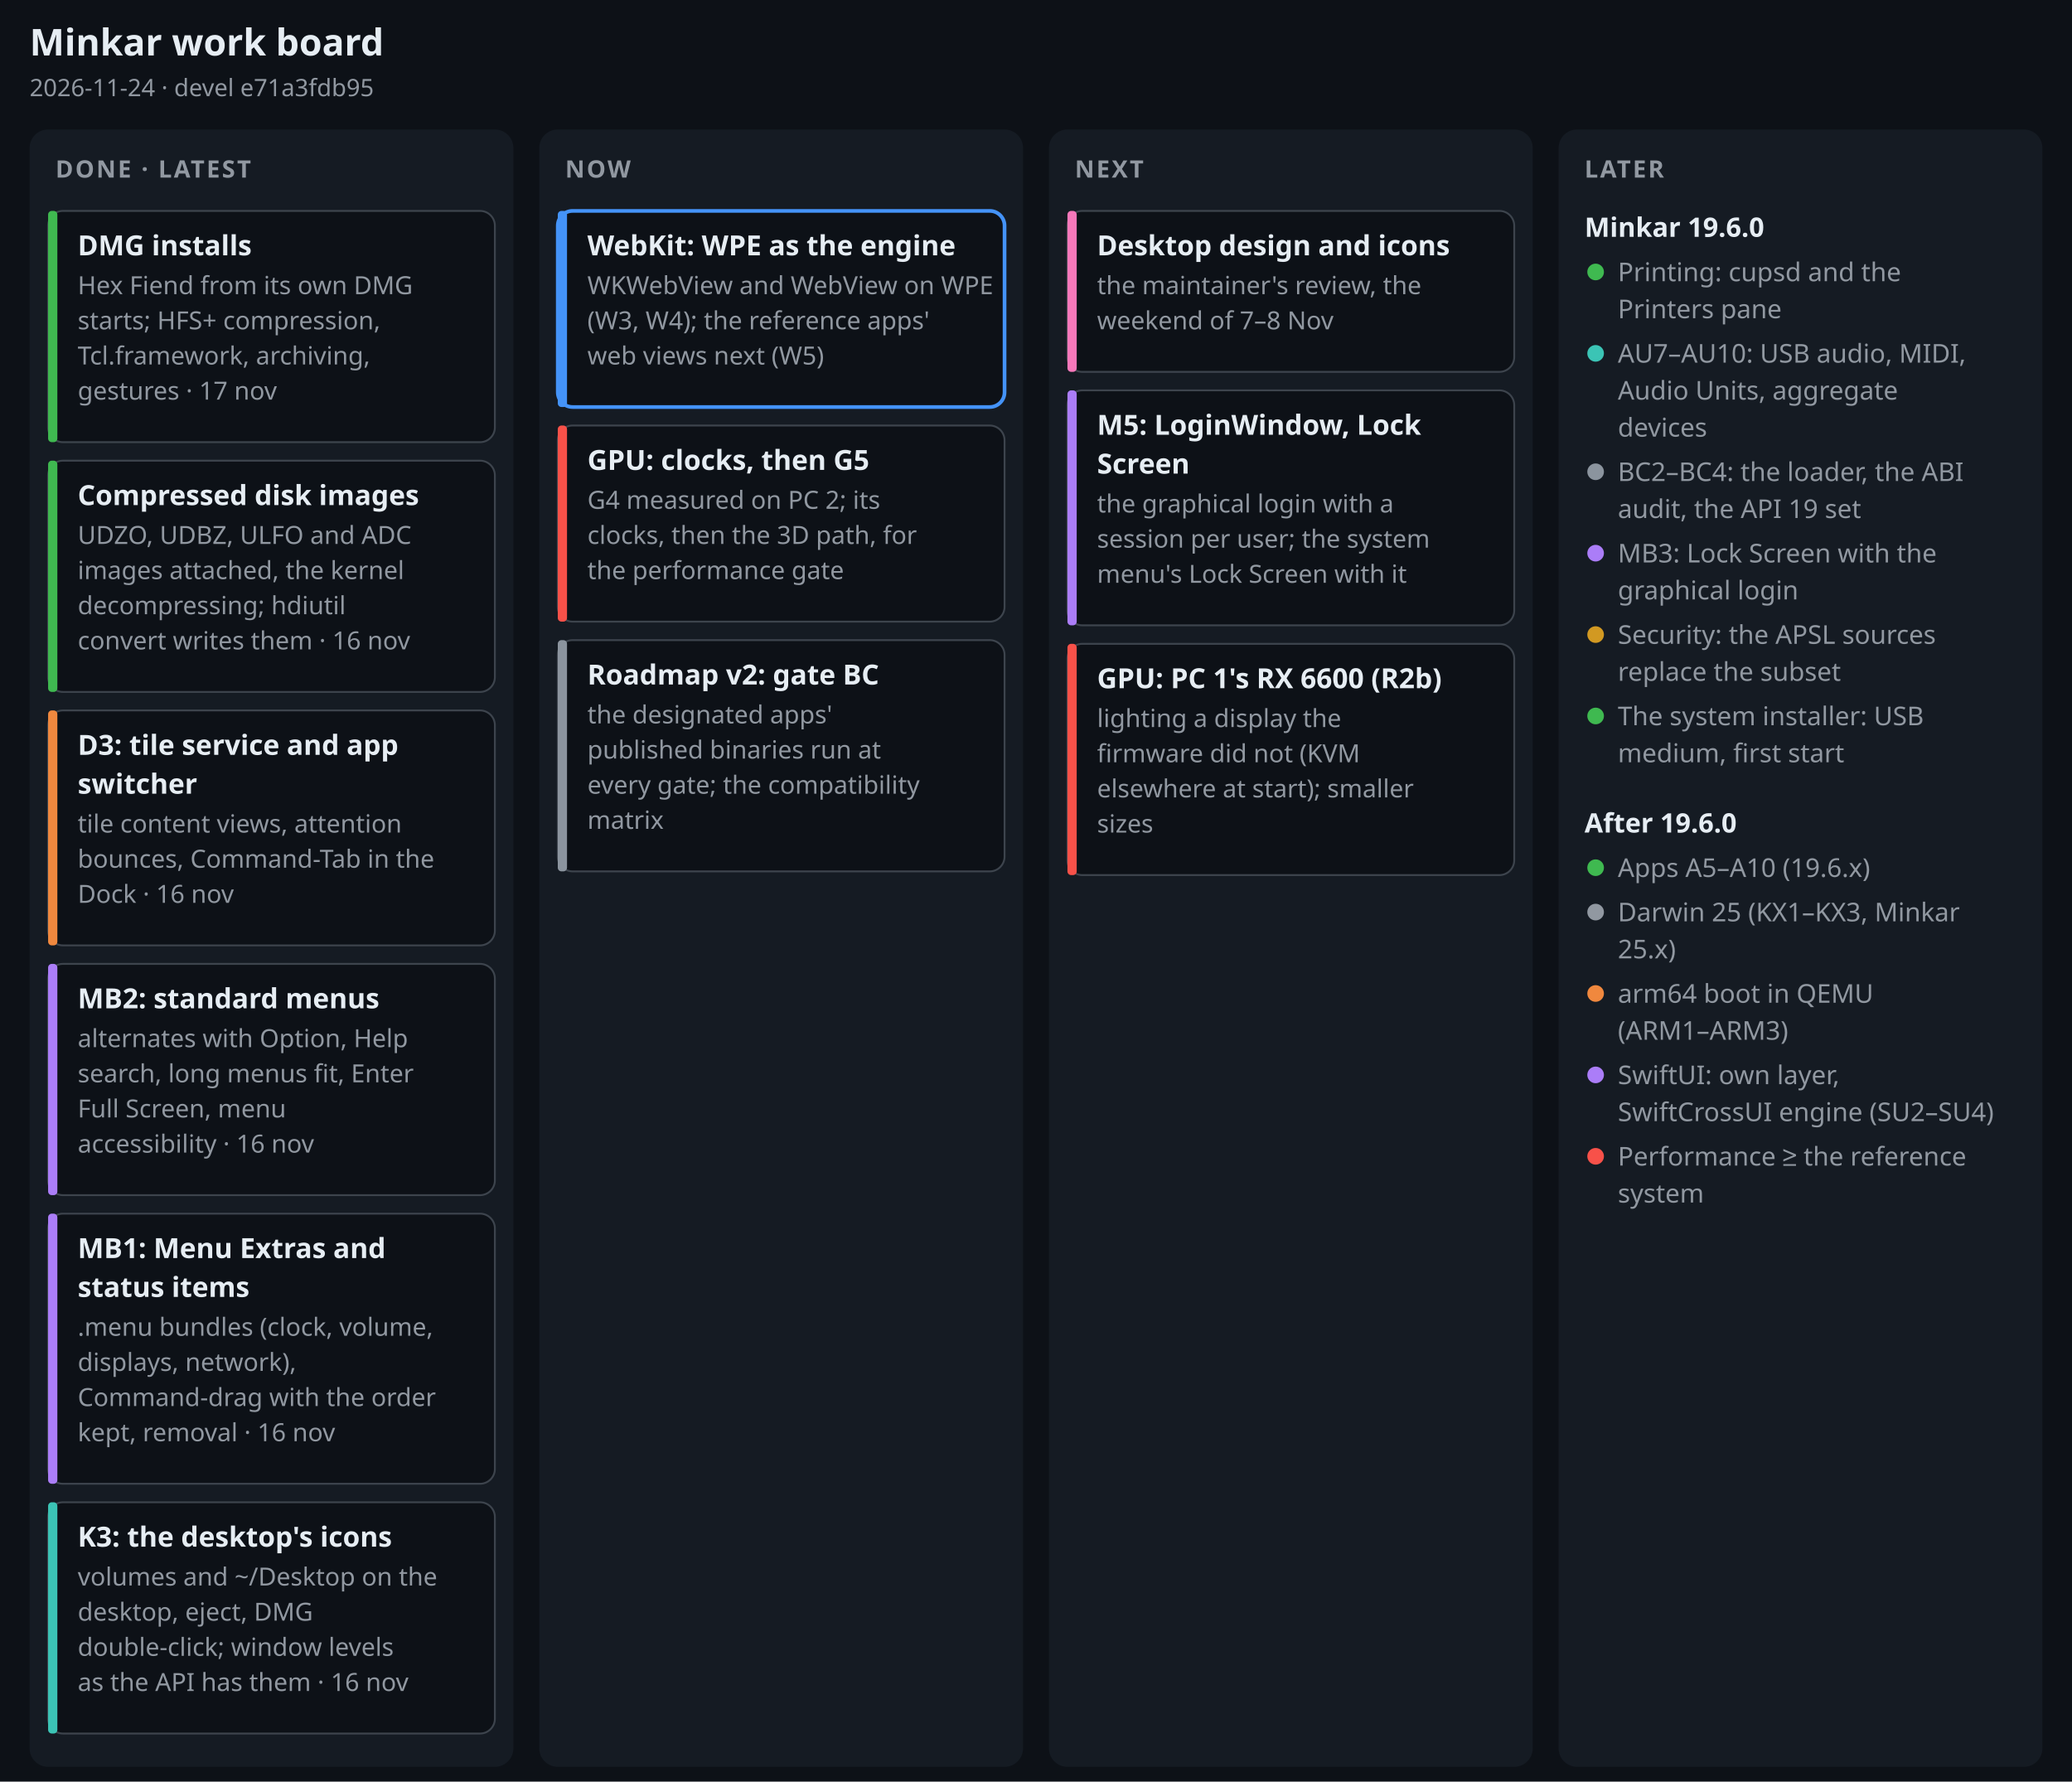
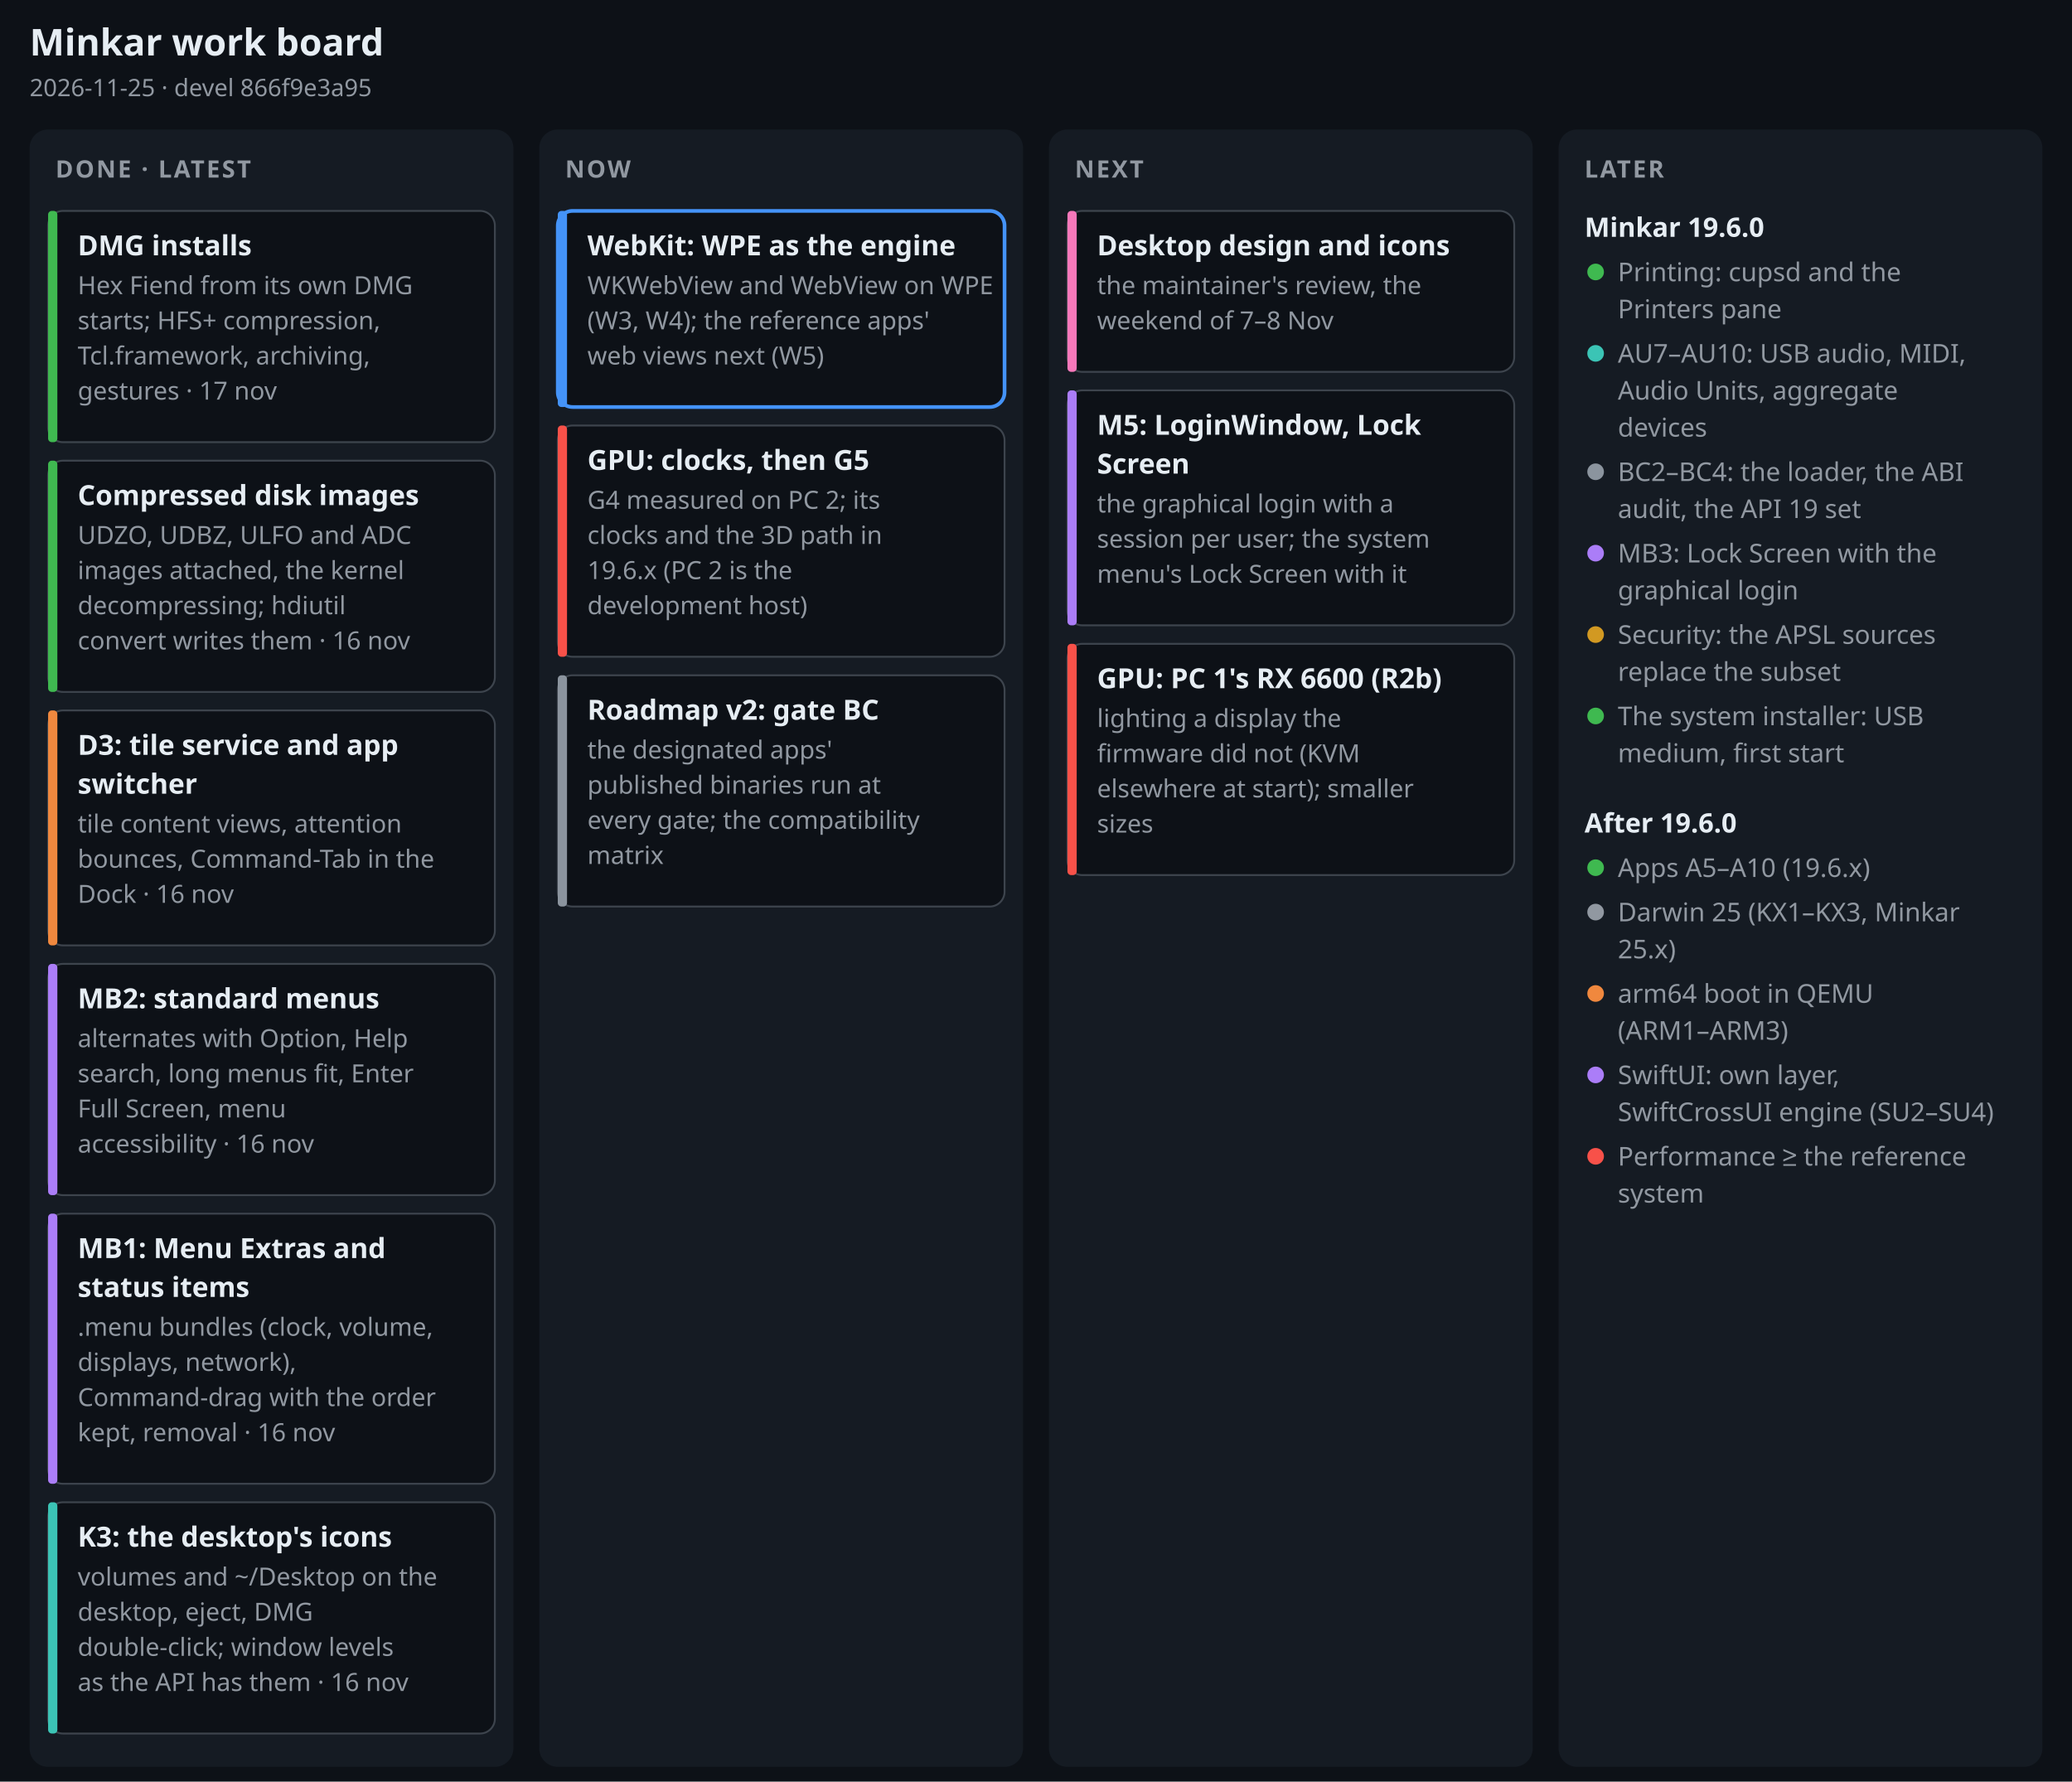
- <svg xmlns="http://www.w3.org/2000/svg" width="1120" height="963" viewBox="0 0 1120 963" font-family="-apple-system, BlinkMacSystemFont, 'Segoe UI', 'Noto Sans', Helvetica, Arial, sans-serif" role="img" aria-label="Minkar work board, 2026-11-24">
+ <svg xmlns="http://www.w3.org/2000/svg" width="1120" height="963" viewBox="0 0 1120 963" font-family="-apple-system, BlinkMacSystemFont, 'Segoe UI', 'Noto Sans', Helvetica, Arial, sans-serif" role="img" aria-label="Minkar work board, 2026-11-25">
  <rect width="1120" height="963" fill="#0d1117" />
  <text x="16" y="30" font-size="20" font-weight="700" fill="#e6edf3" text-anchor="start">Minkar work board</text>
-   <text x="16" y="52" font-size="13" font-weight="400" fill="#9198a1" text-anchor="start">2026-11-24 · devel e71a3fdb95</text>
+   <text x="16" y="52" font-size="13" font-weight="400" fill="#9198a1" text-anchor="start">2026-11-25 · devel 866f9e3a95</text>
  <rect x="16" y="70" width="261.5" height="885" rx="10" fill="#151b23" />
  <text x="30" y="96" font-size="13" font-weight="700" fill="#9198a1" text-anchor="start" letter-spacing=".08em">DONE · LATEST</text>
  <rect x="26" y="114" width="241.5" height="125" rx="8" fill="#0d1117" stroke="#3d444d" stroke-width="1" />
  <rect x="26" y="114" width="5" height="125" rx="2" fill="#3fb950" />
  <text x="42" y="138" font-size="15" font-weight="650" fill="#e6edf3" text-anchor="start">DMG installs</text>
  <text x="42" y="159" font-size="13.5" font-weight="400" fill="#9198a1" text-anchor="start">Hex Fiend from its own DMG</text>
  <text x="42" y="178" font-size="13.5" font-weight="400" fill="#9198a1" text-anchor="start">starts; HFS+ compression,</text>
  <text x="42" y="197" font-size="13.5" font-weight="400" fill="#9198a1" text-anchor="start">Tcl.framework, archiving,</text>
  <text x="42" y="216" font-size="13.5" font-weight="400" fill="#9198a1" text-anchor="start">gestures · 17 nov</text>
  <rect x="26" y="249" width="241.5" height="125" rx="8" fill="#0d1117" stroke="#3d444d" stroke-width="1" />
  <rect x="26" y="249" width="5" height="125" rx="2" fill="#3fb950" />
  <text x="42" y="273" font-size="15" font-weight="650" fill="#e6edf3" text-anchor="start">Compressed disk images</text>
  <text x="42" y="294" font-size="13.5" font-weight="400" fill="#9198a1" text-anchor="start">UDZO, UDBZ, ULFO and ADC</text>
  <text x="42" y="313" font-size="13.5" font-weight="400" fill="#9198a1" text-anchor="start">images attached, the kernel</text>
  <text x="42" y="332" font-size="13.5" font-weight="400" fill="#9198a1" text-anchor="start">decompressing; hdiutil</text>
  <text x="42" y="351" font-size="13.5" font-weight="400" fill="#9198a1" text-anchor="start">convert writes them · 16 nov</text>
  <rect x="26" y="384" width="241.5" height="127" rx="8" fill="#0d1117" stroke="#3d444d" stroke-width="1" />
  <rect x="26" y="384" width="5" height="127" rx="2" fill="#f0883e" />
  <text x="42" y="408" font-size="15" font-weight="650" fill="#e6edf3" text-anchor="start">D3: tile service and app</text>
  <text x="42" y="429" font-size="15" font-weight="650" fill="#e6edf3" text-anchor="start">switcher</text>
  <text x="42" y="450" font-size="13.5" font-weight="400" fill="#9198a1" text-anchor="start">tile content views, attention</text>
  <text x="42" y="469" font-size="13.5" font-weight="400" fill="#9198a1" text-anchor="start">bounces, Command-Tab in the</text>
  <text x="42" y="488" font-size="13.5" font-weight="400" fill="#9198a1" text-anchor="start">Dock · 16 nov</text>
  <rect x="26" y="521" width="241.5" height="125" rx="8" fill="#0d1117" stroke="#3d444d" stroke-width="1" />
  <rect x="26" y="521" width="5" height="125" rx="2" fill="#ab7df8" />
  <text x="42" y="545" font-size="15" font-weight="650" fill="#e6edf3" text-anchor="start">MB2: standard menus</text>
  <text x="42" y="566" font-size="13.5" font-weight="400" fill="#9198a1" text-anchor="start">alternates with Option, Help</text>
  <text x="42" y="585" font-size="13.5" font-weight="400" fill="#9198a1" text-anchor="start">search, long menus fit, Enter</text>
  <text x="42" y="604" font-size="13.5" font-weight="400" fill="#9198a1" text-anchor="start">Full Screen, menu</text>
  <text x="42" y="623" font-size="13.5" font-weight="400" fill="#9198a1" text-anchor="start">accessibility · 16 nov</text>
  <rect x="26" y="656" width="241.5" height="146" rx="8" fill="#0d1117" stroke="#3d444d" stroke-width="1" />
  <rect x="26" y="656" width="5" height="146" rx="2" fill="#ab7df8" />
  <text x="42" y="680" font-size="15" font-weight="650" fill="#e6edf3" text-anchor="start">MB1: Menu Extras and</text>
  <text x="42" y="701" font-size="15" font-weight="650" fill="#e6edf3" text-anchor="start">status items</text>
  <text x="42" y="722" font-size="13.5" font-weight="400" fill="#9198a1" text-anchor="start">.menu bundles (clock, volume,</text>
  <text x="42" y="741" font-size="13.5" font-weight="400" fill="#9198a1" text-anchor="start">displays, network),</text>
  <text x="42" y="760" font-size="13.5" font-weight="400" fill="#9198a1" text-anchor="start">Command-drag with the order</text>
  <text x="42" y="779" font-size="13.5" font-weight="400" fill="#9198a1" text-anchor="start">kept, removal · 16 nov</text>
  <rect x="26" y="812" width="241.5" height="125" rx="8" fill="#0d1117" stroke="#3d444d" stroke-width="1" />
  <rect x="26" y="812" width="5" height="125" rx="2" fill="#3bc4b5" />
  <text x="42" y="836" font-size="15" font-weight="650" fill="#e6edf3" text-anchor="start">K3: the desktop's icons</text>
  <text x="42" y="857" font-size="13.5" font-weight="400" fill="#9198a1" text-anchor="start">volumes and ~/Desktop on the</text>
  <text x="42" y="876" font-size="13.5" font-weight="400" fill="#9198a1" text-anchor="start">desktop, eject, DMG</text>
  <text x="42" y="895" font-size="13.5" font-weight="400" fill="#9198a1" text-anchor="start">double-click; window levels</text>
  <text x="42" y="914" font-size="13.5" font-weight="400" fill="#9198a1" text-anchor="start">as the API has them · 16 nov</text>
  <rect x="291.5" y="70" width="261.5" height="885" rx="10" fill="#151b23" />
  <text x="305.5" y="96" font-size="13" font-weight="700" fill="#9198a1" text-anchor="start" letter-spacing=".08em">NOW</text>
  <rect x="301.5" y="114" width="241.5" height="106" rx="8" fill="#0d1117" stroke="#4493f8" stroke-width="2" />
  <rect x="301.5" y="114" width="5" height="106" rx="2" fill="#4493f8" />
  <text x="317.5" y="138" font-size="15" font-weight="650" fill="#e6edf3" text-anchor="start">WebKit: WPE as the engine</text>
  <text x="317.5" y="159" font-size="13.5" font-weight="400" fill="#9198a1" text-anchor="start">WKWebView and WebView on WPE</text>
  <text x="317.5" y="178" font-size="13.5" font-weight="400" fill="#9198a1" text-anchor="start">(W3, W4); the reference apps'</text>
  <text x="317.5" y="197" font-size="13.5" font-weight="400" fill="#9198a1" text-anchor="start">web views next (W5)</text>
-   <rect x="301.5" y="230" width="241.5" height="106" rx="8" fill="#0d1117" stroke="#3d444d" stroke-width="1" />
-   <rect x="301.5" y="230" width="5" height="106" rx="2" fill="#f85149" />
+   <rect x="301.5" y="230" width="241.5" height="125" rx="8" fill="#0d1117" stroke="#3d444d" stroke-width="1" />
+   <rect x="301.5" y="230" width="5" height="125" rx="2" fill="#f85149" />
  <text x="317.5" y="254" font-size="15" font-weight="650" fill="#e6edf3" text-anchor="start">GPU: clocks, then G5</text>
  <text x="317.5" y="275" font-size="13.5" font-weight="400" fill="#9198a1" text-anchor="start">G4 measured on PC 2; its</text>
-   <text x="317.5" y="294" font-size="13.5" font-weight="400" fill="#9198a1" text-anchor="start">clocks, then the 3D path, for</text>
-   <text x="317.5" y="313" font-size="13.5" font-weight="400" fill="#9198a1" text-anchor="start">the performance gate</text>
-   <rect x="301.5" y="346" width="241.5" height="125" rx="8" fill="#0d1117" stroke="#3d444d" stroke-width="1" />
-   <rect x="301.5" y="346" width="5" height="125" rx="2" fill="#8b949e" />
-   <text x="317.5" y="370" font-size="15" font-weight="650" fill="#e6edf3" text-anchor="start">Roadmap v2: gate BC</text>
-   <text x="317.5" y="391" font-size="13.5" font-weight="400" fill="#9198a1" text-anchor="start">the designated apps'</text>
-   <text x="317.5" y="410" font-size="13.5" font-weight="400" fill="#9198a1" text-anchor="start">published binaries run at</text>
-   <text x="317.5" y="429" font-size="13.5" font-weight="400" fill="#9198a1" text-anchor="start">every gate; the compatibility</text>
-   <text x="317.5" y="448" font-size="13.5" font-weight="400" fill="#9198a1" text-anchor="start">matrix</text>
+   <text x="317.5" y="294" font-size="13.5" font-weight="400" fill="#9198a1" text-anchor="start">clocks and the 3D path in</text>
+   <text x="317.5" y="313" font-size="13.5" font-weight="400" fill="#9198a1" text-anchor="start">19.6.x (PC 2 is the</text>
+   <text x="317.5" y="332" font-size="13.5" font-weight="400" fill="#9198a1" text-anchor="start">development host)</text>
+   <rect x="301.5" y="365" width="241.5" height="125" rx="8" fill="#0d1117" stroke="#3d444d" stroke-width="1" />
+   <rect x="301.5" y="365" width="5" height="125" rx="2" fill="#8b949e" />
+   <text x="317.5" y="389" font-size="15" font-weight="650" fill="#e6edf3" text-anchor="start">Roadmap v2: gate BC</text>
+   <text x="317.5" y="410" font-size="13.5" font-weight="400" fill="#9198a1" text-anchor="start">the designated apps'</text>
+   <text x="317.5" y="429" font-size="13.5" font-weight="400" fill="#9198a1" text-anchor="start">published binaries run at</text>
+   <text x="317.5" y="448" font-size="13.5" font-weight="400" fill="#9198a1" text-anchor="start">every gate; the compatibility</text>
+   <text x="317.5" y="467" font-size="13.5" font-weight="400" fill="#9198a1" text-anchor="start">matrix</text>
  <rect x="567" y="70" width="261.5" height="885" rx="10" fill="#151b23" />
  <text x="581" y="96" font-size="13" font-weight="700" fill="#9198a1" text-anchor="start" letter-spacing=".08em">NEXT</text>
  <rect x="577" y="114" width="241.5" height="87" rx="8" fill="#0d1117" stroke="#3d444d" stroke-width="1" />
  <rect x="577" y="114" width="5" height="87" rx="2" fill="#f778ba" />
  <text x="593" y="138" font-size="15" font-weight="650" fill="#e6edf3" text-anchor="start">Desktop design and icons</text>
  <text x="593" y="159" font-size="13.5" font-weight="400" fill="#9198a1" text-anchor="start">the maintainer's review, the</text>
  <text x="593" y="178" font-size="13.5" font-weight="400" fill="#9198a1" text-anchor="start">weekend of 7–8 Nov</text>
  <rect x="577" y="211" width="241.5" height="127" rx="8" fill="#0d1117" stroke="#3d444d" stroke-width="1" />
  <rect x="577" y="211" width="5" height="127" rx="2" fill="#ab7df8" />
  <text x="593" y="235" font-size="15" font-weight="650" fill="#e6edf3" text-anchor="start">M5: LoginWindow, Lock</text>
  <text x="593" y="256" font-size="15" font-weight="650" fill="#e6edf3" text-anchor="start">Screen</text>
  <text x="593" y="277" font-size="13.5" font-weight="400" fill="#9198a1" text-anchor="start">the graphical login with a</text>
  <text x="593" y="296" font-size="13.5" font-weight="400" fill="#9198a1" text-anchor="start">session per user; the system</text>
  <text x="593" y="315" font-size="13.5" font-weight="400" fill="#9198a1" text-anchor="start">menu's Lock Screen with it</text>
  <rect x="577" y="348" width="241.5" height="125" rx="8" fill="#0d1117" stroke="#3d444d" stroke-width="1" />
  <rect x="577" y="348" width="5" height="125" rx="2" fill="#f85149" />
  <text x="593" y="372" font-size="15" font-weight="650" fill="#e6edf3" text-anchor="start">GPU: PC 1's RX 6600 (R2b)</text>
  <text x="593" y="393" font-size="13.5" font-weight="400" fill="#9198a1" text-anchor="start">lighting a display the</text>
  <text x="593" y="412" font-size="13.5" font-weight="400" fill="#9198a1" text-anchor="start">firmware did not (KVM</text>
  <text x="593" y="431" font-size="13.5" font-weight="400" fill="#9198a1" text-anchor="start">elsewhere at start); smaller</text>
  <text x="593" y="450" font-size="13.5" font-weight="400" fill="#9198a1" text-anchor="start">sizes</text>
  <rect x="842.5" y="70" width="261.5" height="885" rx="10" fill="#151b23" />
  <text x="856.5" y="96" font-size="13" font-weight="700" fill="#9198a1" text-anchor="start" letter-spacing=".08em">LATER</text>
  <text x="856.5" y="128" font-size="14.5" font-weight="700" fill="#e6edf3" text-anchor="start">Minkar 19.6.0</text>
  <circle cx="862.5" cy="147" r="4.5" fill="#3fb950" />
  <text x="874.5" y="152" font-size="14" font-weight="400" fill="#9198a1" text-anchor="start">Printing: cupsd and the</text>
  <text x="874.5" y="172" font-size="14" font-weight="400" fill="#9198a1" text-anchor="start">Printers pane</text>
  <circle cx="862.5" cy="191" r="4.5" fill="#3bc4b5" />
  <text x="874.5" y="196" font-size="14" font-weight="400" fill="#9198a1" text-anchor="start">AU7–AU10: USB audio, MIDI,</text>
  <text x="874.5" y="216" font-size="14" font-weight="400" fill="#9198a1" text-anchor="start">Audio Units, aggregate</text>
  <text x="874.5" y="236" font-size="14" font-weight="400" fill="#9198a1" text-anchor="start">devices</text>
  <circle cx="862.5" cy="255" r="4.5" fill="#8b949e" />
  <text x="874.5" y="260" font-size="14" font-weight="400" fill="#9198a1" text-anchor="start">BC2–BC4: the loader, the ABI</text>
  <text x="874.5" y="280" font-size="14" font-weight="400" fill="#9198a1" text-anchor="start">audit, the API 19 set</text>
  <circle cx="862.5" cy="299" r="4.5" fill="#ab7df8" />
  <text x="874.5" y="304" font-size="14" font-weight="400" fill="#9198a1" text-anchor="start">MB3: Lock Screen with the</text>
  <text x="874.5" y="324" font-size="14" font-weight="400" fill="#9198a1" text-anchor="start">graphical login</text>
  <circle cx="862.5" cy="343" r="4.5" fill="#d29922" />
  <text x="874.5" y="348" font-size="14" font-weight="400" fill="#9198a1" text-anchor="start">Security: the APSL sources</text>
  <text x="874.5" y="368" font-size="14" font-weight="400" fill="#9198a1" text-anchor="start">replace the subset</text>
  <circle cx="862.5" cy="387" r="4.5" fill="#3fb950" />
  <text x="874.5" y="392" font-size="14" font-weight="400" fill="#9198a1" text-anchor="start">The system installer: USB</text>
  <text x="874.5" y="412" font-size="14" font-weight="400" fill="#9198a1" text-anchor="start">medium, first start</text>
  <text x="856.5" y="450" font-size="14.5" font-weight="700" fill="#e6edf3" text-anchor="start">After 19.6.0</text>
  <circle cx="862.5" cy="469" r="4.5" fill="#3fb950" />
  <text x="874.5" y="474" font-size="14" font-weight="400" fill="#9198a1" text-anchor="start">Apps A5–A10 (19.6.x)</text>
  <circle cx="862.5" cy="493" r="4.5" fill="#9198a1" />
  <text x="874.5" y="498" font-size="14" font-weight="400" fill="#9198a1" text-anchor="start">Darwin 25 (KX1–KX3, Minkar</text>
  <text x="874.5" y="518" font-size="14" font-weight="400" fill="#9198a1" text-anchor="start">25.x)</text>
  <circle cx="862.5" cy="537" r="4.5" fill="#f0883e" />
  <text x="874.5" y="542" font-size="14" font-weight="400" fill="#9198a1" text-anchor="start">arm64 boot in QEMU</text>
  <text x="874.5" y="562" font-size="14" font-weight="400" fill="#9198a1" text-anchor="start">(ARM1–ARM3)</text>
  <circle cx="862.5" cy="581" r="4.5" fill="#ab7df8" />
  <text x="874.5" y="586" font-size="14" font-weight="400" fill="#9198a1" text-anchor="start">SwiftUI: own layer,</text>
  <text x="874.5" y="606" font-size="14" font-weight="400" fill="#9198a1" text-anchor="start">SwiftCrossUI engine (SU2–SU4)</text>
  <circle cx="862.5" cy="625" r="4.5" fill="#f85149" />
  <text x="874.5" y="630" font-size="14" font-weight="400" fill="#9198a1" text-anchor="start">Performance ≥ the reference</text>
  <text x="874.5" y="650" font-size="14" font-weight="400" fill="#9198a1" text-anchor="start">system</text>
</svg>
